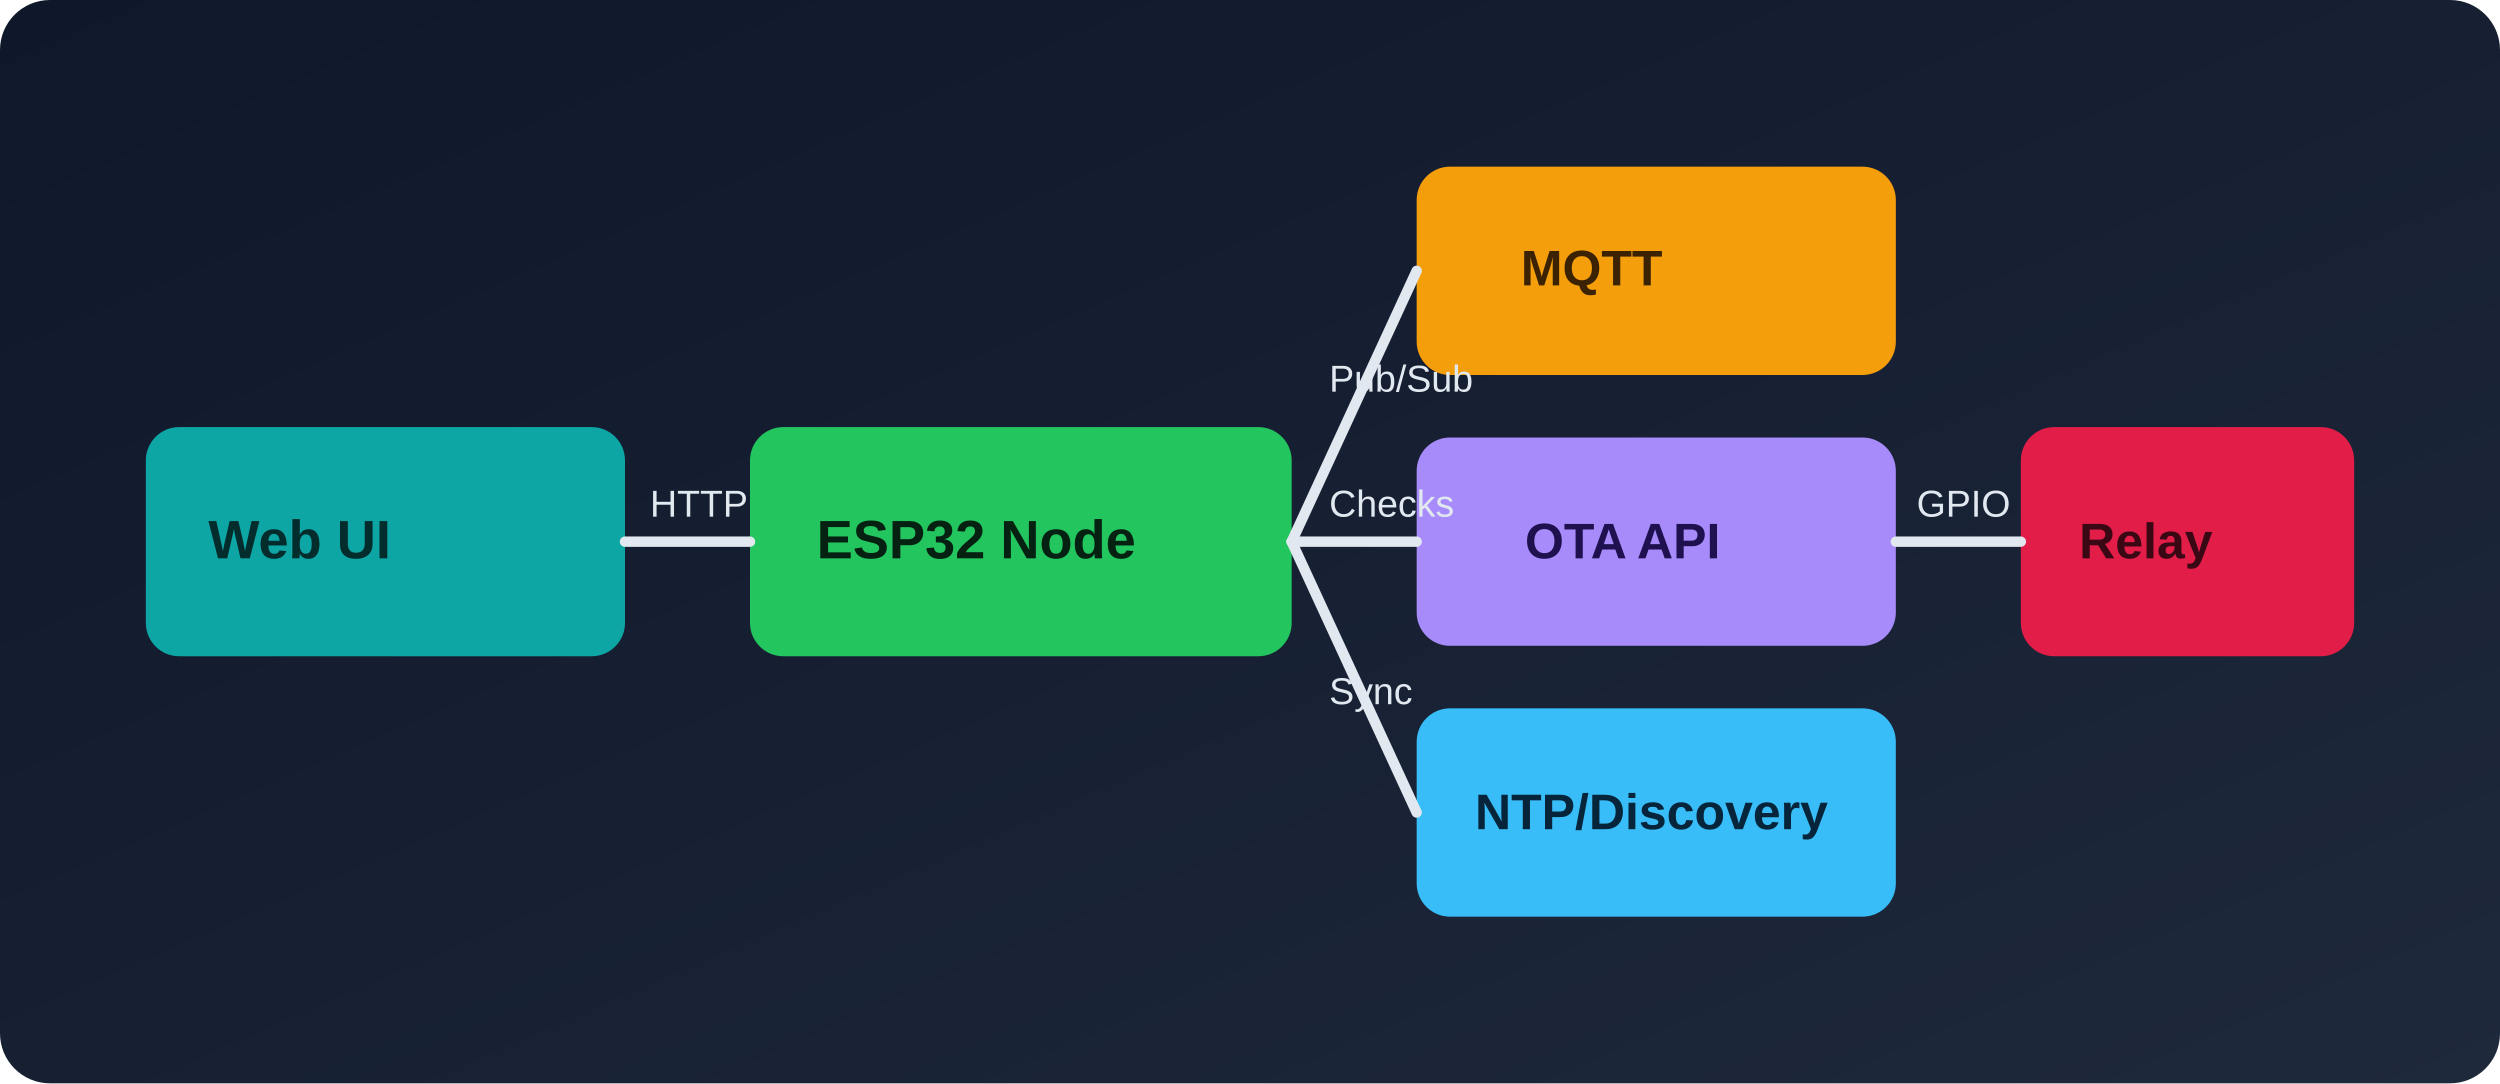
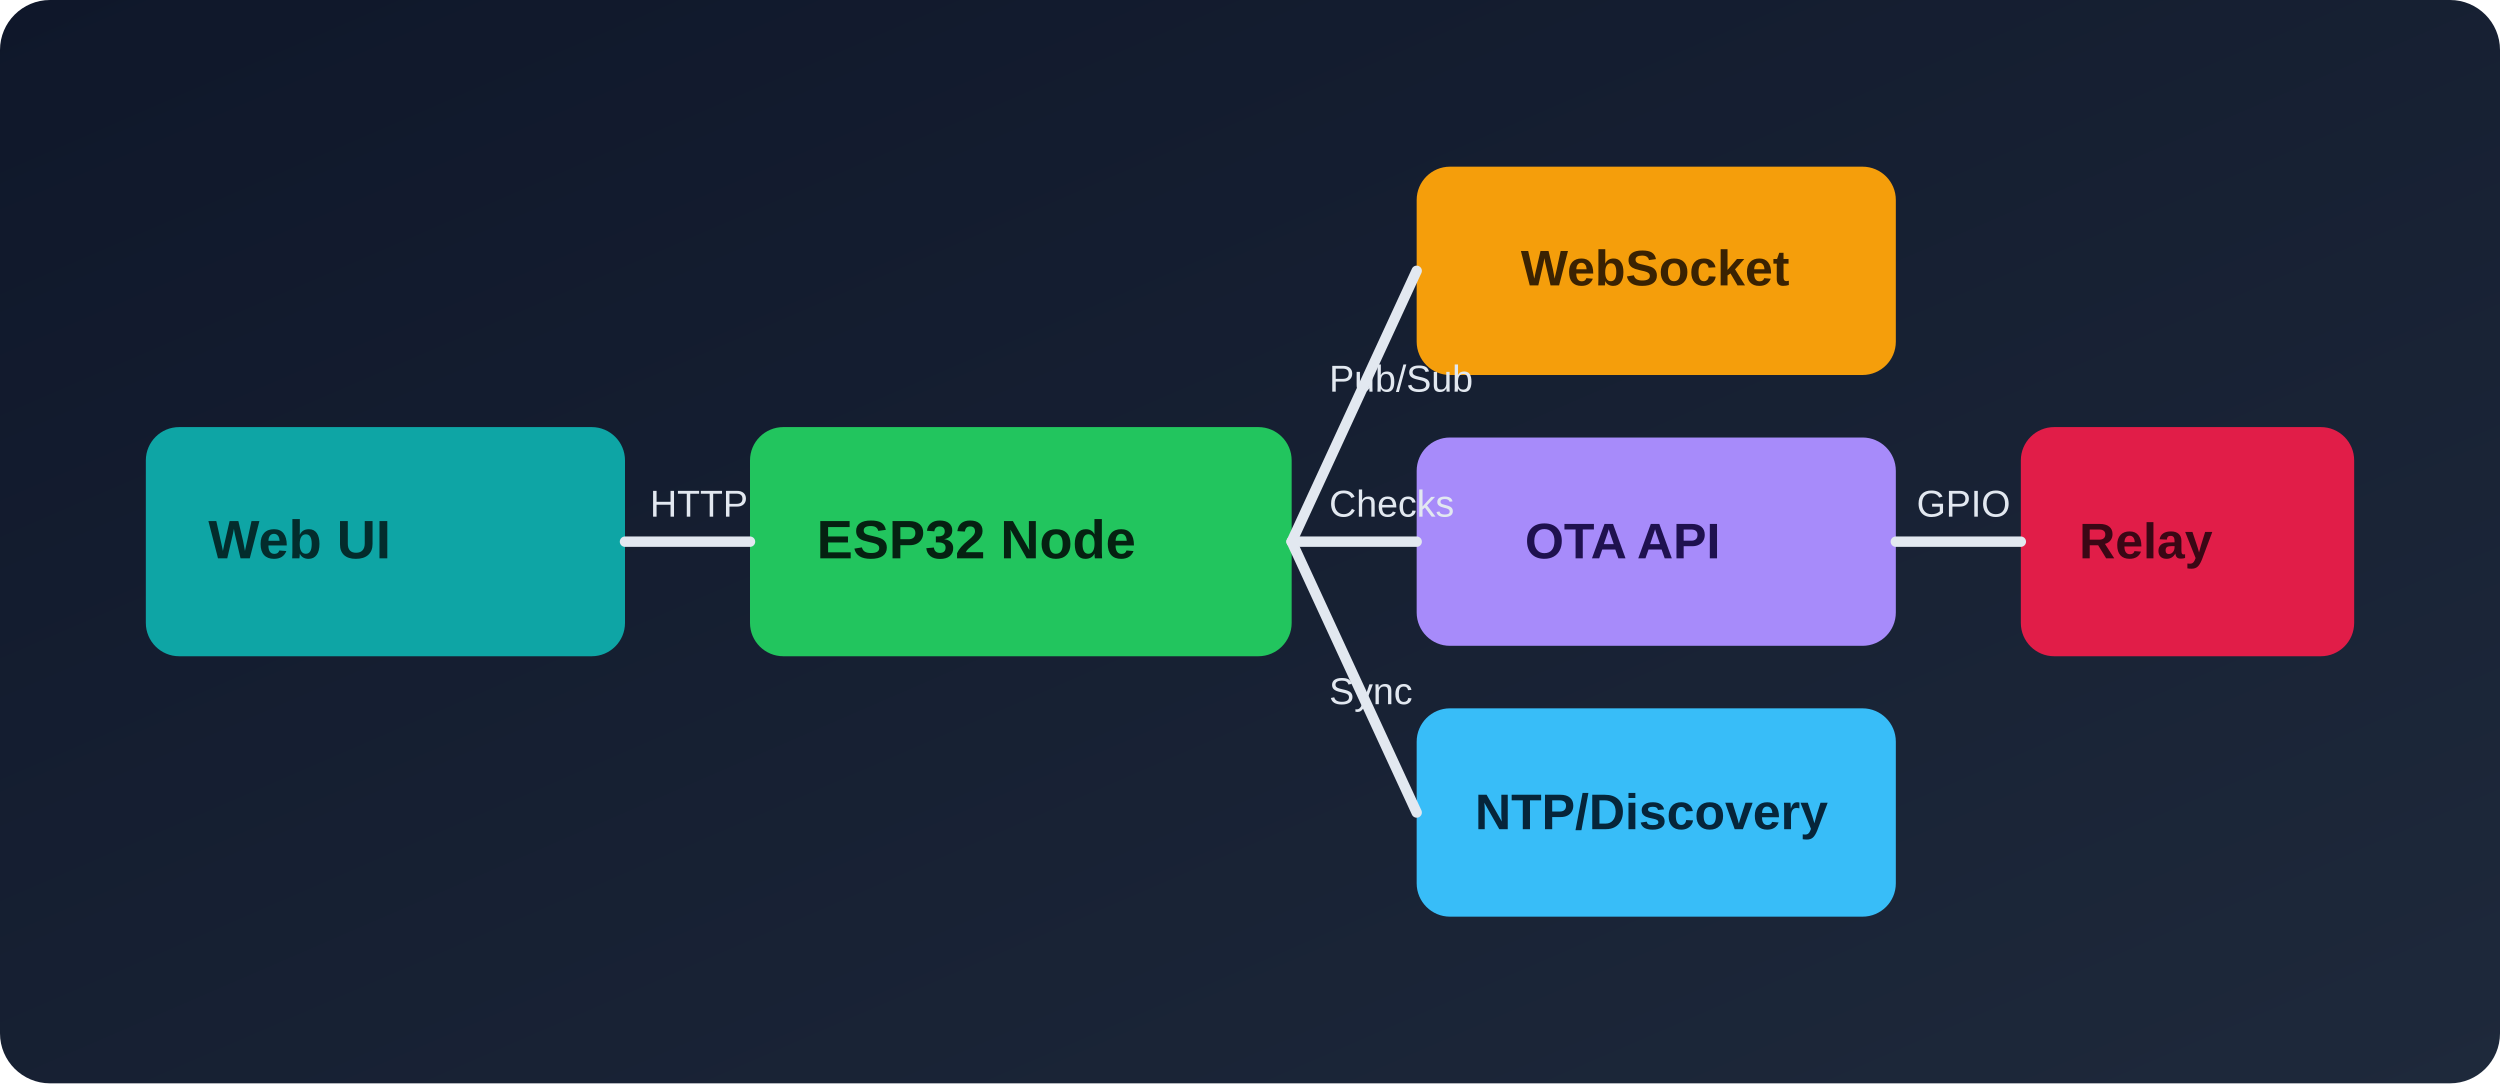
<svg xmlns="http://www.w3.org/2000/svg" viewBox="0 0 1200 520" role="img" aria-label="ContactorRelays flow diagram">
  <defs>
    <linearGradient id="bg" x1="0" y1="0" x2="1" y2="1">
      <stop offset="0%" stop-color="#0F172A" />
      <stop offset="100%" stop-color="#1E293B" />
    </linearGradient>
  </defs>
  <rect width="1200" height="520" fill="url(#bg)" rx="24" />
  <g font-family="Segoe UI, Arial, sans-serif" fill="#E2E8F0">
    <rect x="70" y="205" width="230" height="110" rx="16" fill="#0EA5A5" />
    <text x="100" y="268" font-size="26" font-weight="700" fill="#032C2C">Web UI</text>
    <rect x="360" y="205" width="260" height="110" rx="16" fill="#22C55E" />
    <text x="392" y="268" font-size="26" font-weight="700" fill="#052111">ESP32 Node</text>
    <rect x="680" y="80" width="230" height="100" rx="16" fill="#F59E0B" />
-     <text x="730" y="137" font-size="24" font-weight="700" fill="#3A2202">MQTT</text>
+     <text x="730" y="137" font-size="24" font-weight="700" fill="#3A2202">WebSocket</text>
    <rect x="680" y="210" width="230" height="100" rx="16" fill="#A78BFA" />
    <text x="732" y="268" font-size="24" font-weight="700" fill="#1F114F">OTA API</text>
    <rect x="680" y="340" width="230" height="100" rx="16" fill="#38BDF8" />
    <text x="708" y="398" font-size="24" font-weight="700" fill="#06253A">NTP/Discovery</text>
    <rect x="970" y="205" width="160" height="110" rx="16" fill="#E11D48" />
    <text x="998" y="268" font-size="24" font-weight="700" fill="#3A0715">Relay</text>
  </g>
  <g stroke="#E2E8F0" stroke-width="5" fill="none" stroke-linecap="round">
    <path d="M300 260 L360 260" />
    <path d="M620 260 L680 130" />
    <path d="M620 260 L680 260" />
    <path d="M620 260 L680 390" />
    <path d="M910 260 L970 260" />
  </g>
  <g fill="#E2E8F0" font-family="Segoe UI, Arial, sans-serif" font-size="18">
    <text x="312" y="248">HTTP</text>
    <text x="638" y="188">Pub/Sub</text>
    <text x="638" y="248">Checks</text>
    <text x="638" y="338">Sync</text>
    <text x="920" y="248">GPIO</text>
  </g>
</svg>
